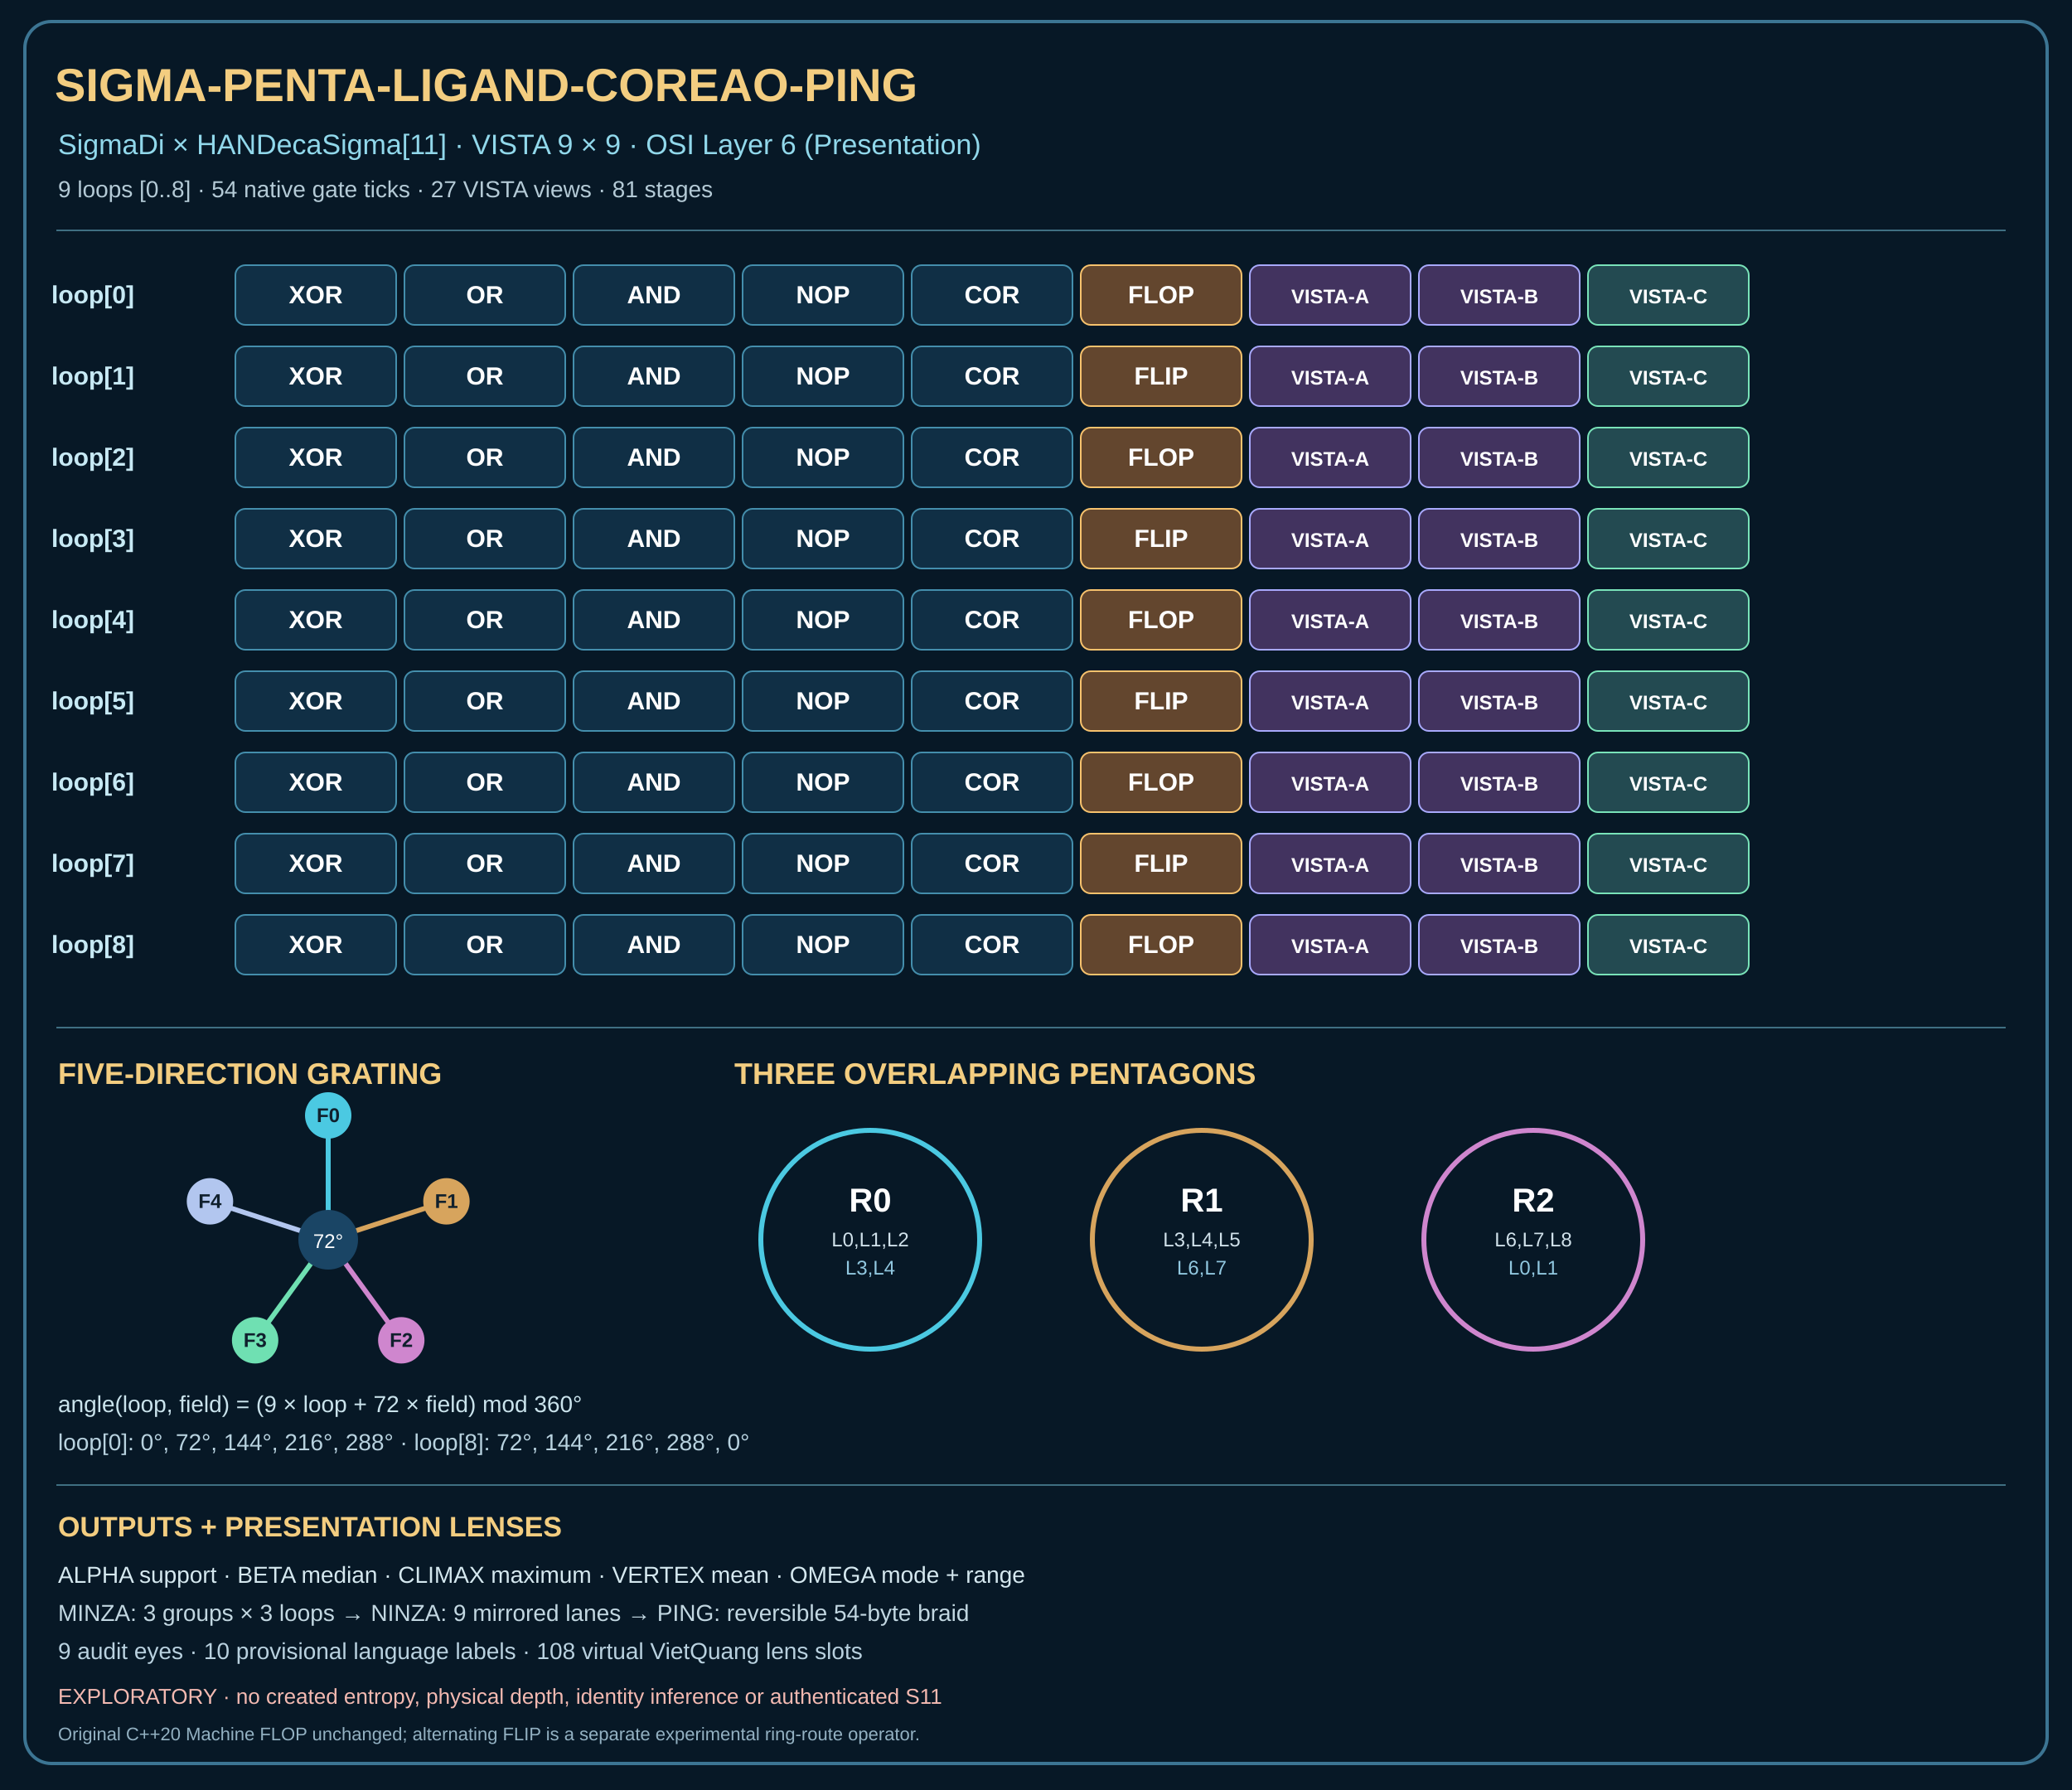
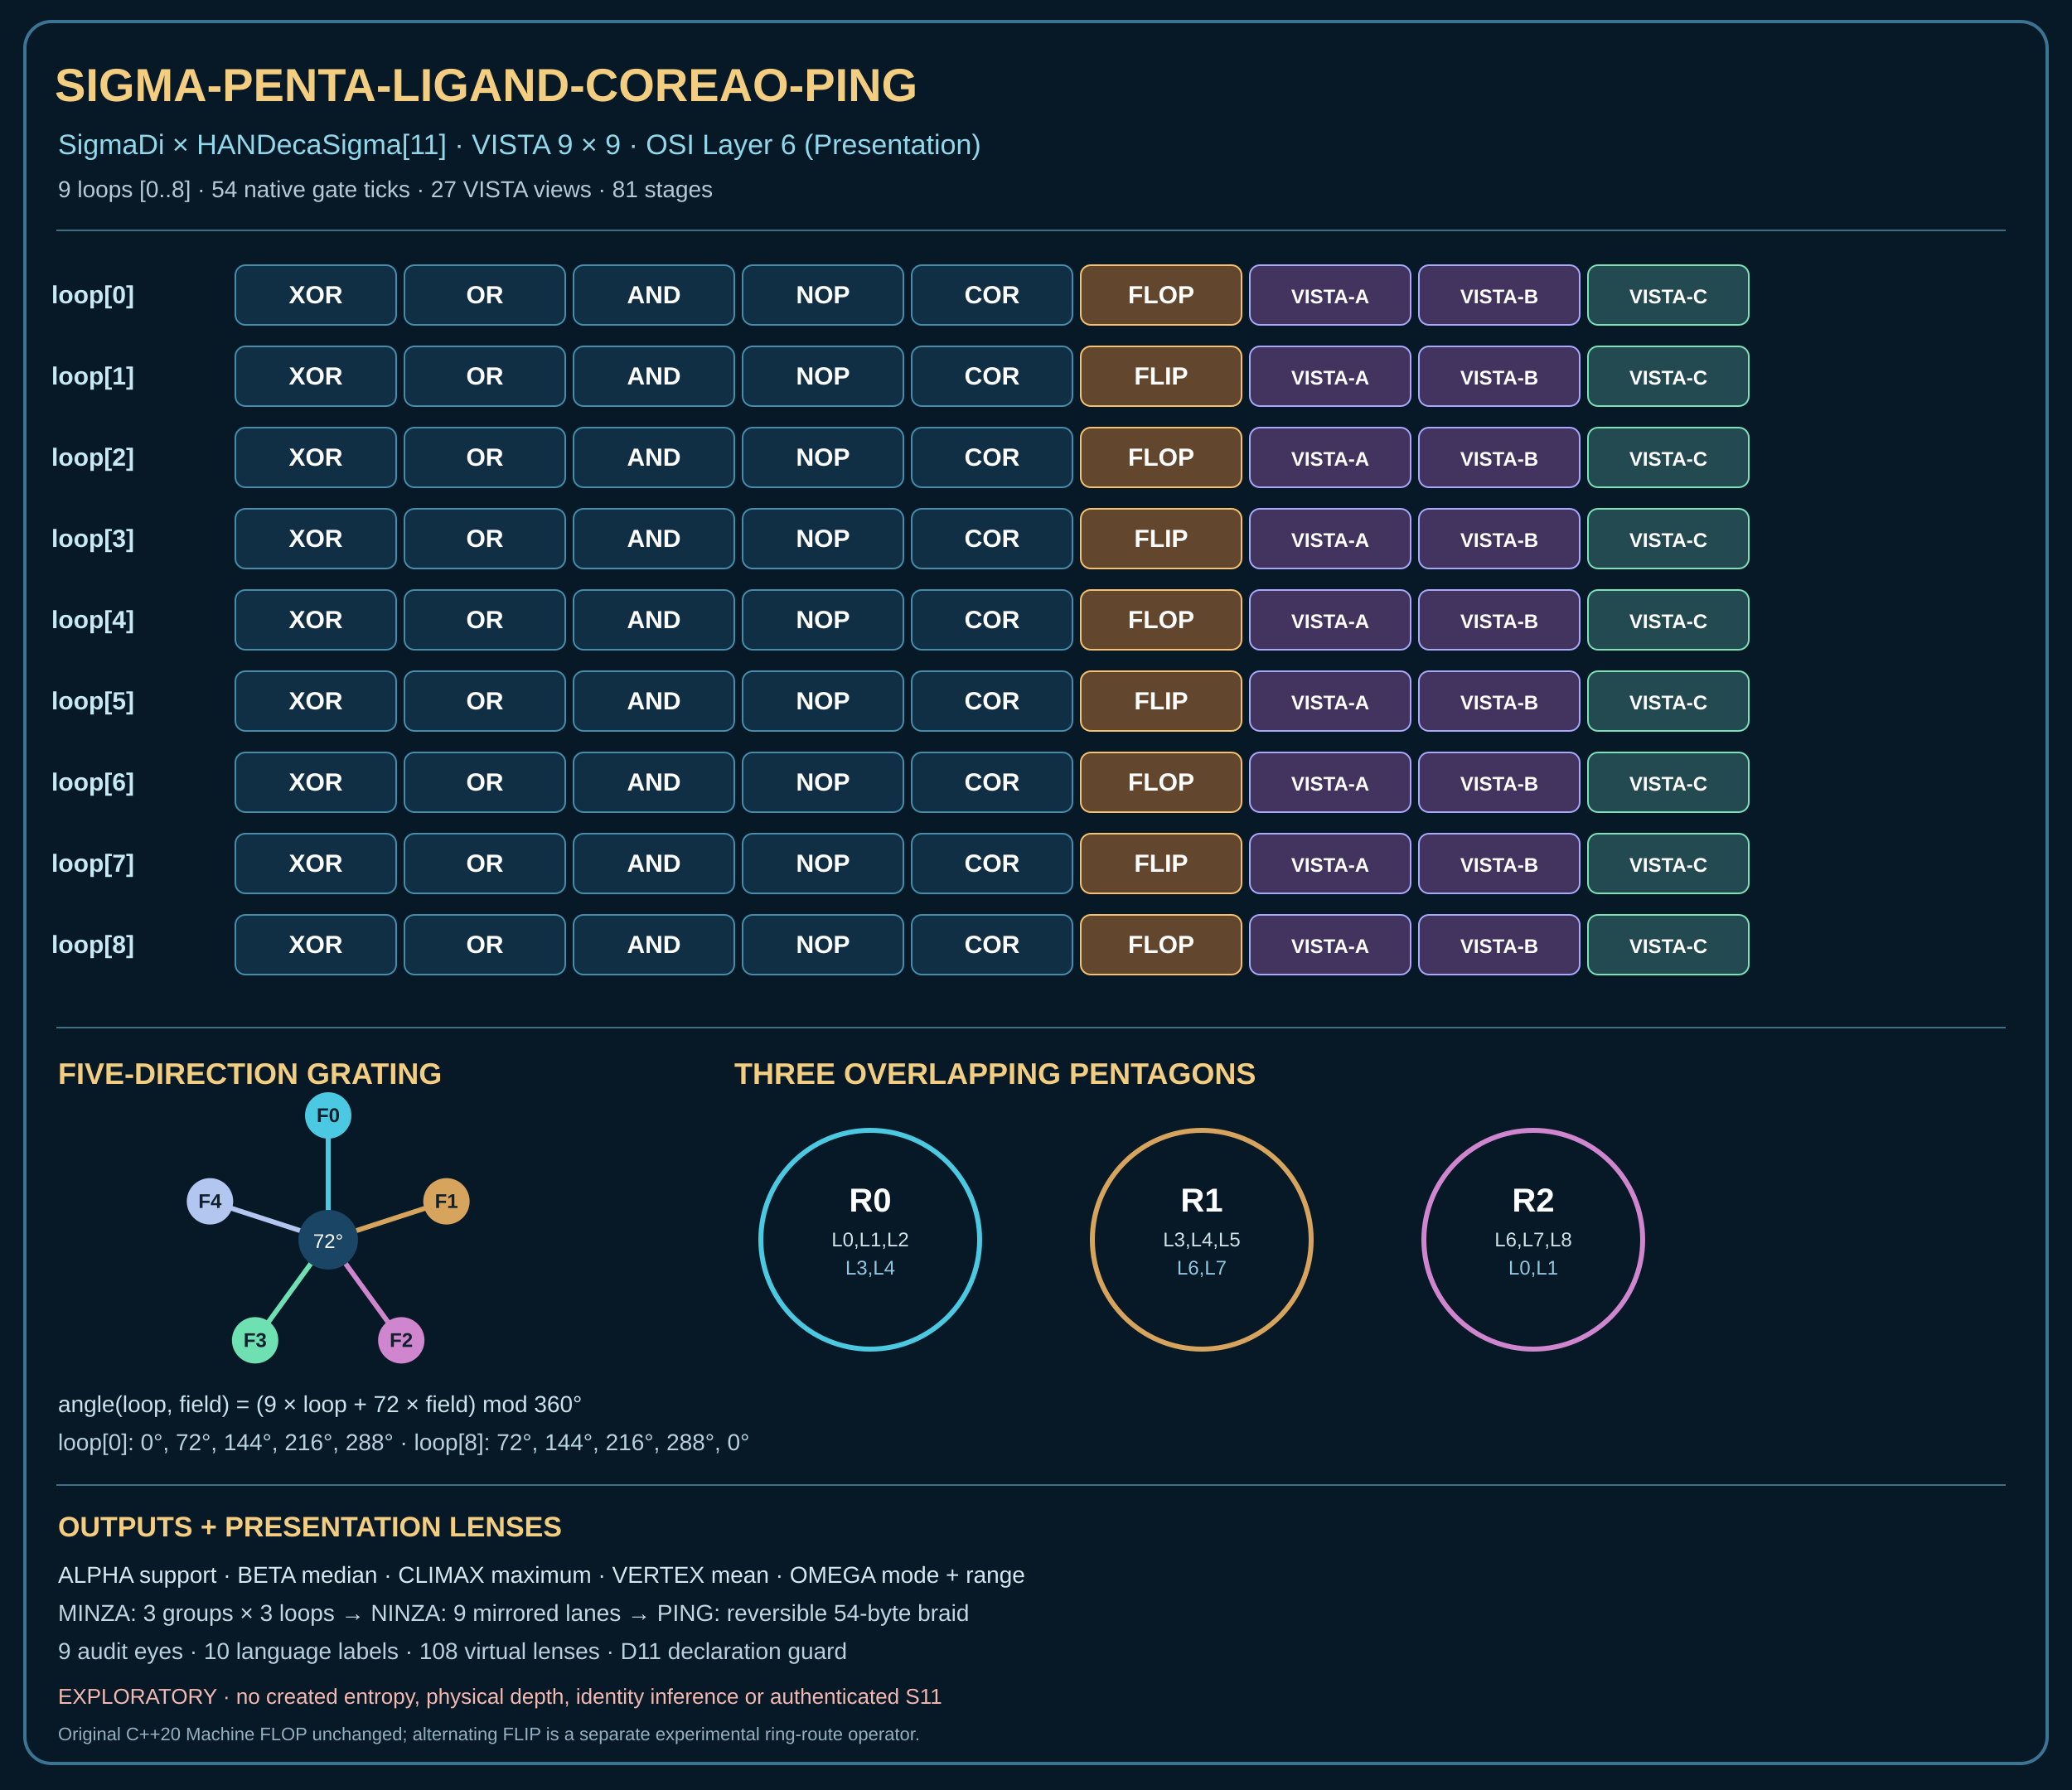
<svg xmlns="http://www.w3.org/2000/svg" width="1250" height="1080" viewBox="0 0 1250 1080" role="img" aria-labelledby="t d">
  <rect width="1250" height="1080" fill="#071826" />
  <rect x="15" y="13" width="1220" height="1051" rx="16" fill="none" stroke="#3C7593" stroke-width="2" />
  <g font-family="Arial,sans-serif">
    <text x="33" y="61" font-size="28" font-weight="bold" fill="#F3CD80">SIGMA-PENTA-LIGAND-COREAO-PING</text>
    <text x="35" y="93" font-size="17" fill="#91D8EB">SigmaDi × HANDecaSigma[11] · VISTA 9 × 9 · OSI Layer 6 (Presentation)</text>
    <text x="35" y="119" font-size="14" fill="#B4CAD6">9 loops [0..8] · 54 native gate ticks · 27 VISTA views · 81 stages</text>
    <path d="M34 139 H1210" stroke="#3F6F82" />
    <text x="31" y="183" font-size="15" fill="#C7E9F4" font-weight="bold">loop[0]</text>
    <rect x="142" y="160" width="97" height="36" rx="6" fill="#102F45" stroke="#448EAC" />
    <text x="190.5" y="183" font-size="15" fill="#FFFFFF" text-anchor="middle" font-weight="bold">XOR</text>
    <rect x="244" y="160" width="97" height="36" rx="6" fill="#102F45" stroke="#448EAC" />
    <text x="292.5" y="183" font-size="15" fill="#FFFFFF" text-anchor="middle" font-weight="bold">OR</text>
    <rect x="346" y="160" width="97" height="36" rx="6" fill="#102F45" stroke="#448EAC" />
    <text x="394.5" y="183" font-size="15" fill="#FFFFFF" text-anchor="middle" font-weight="bold">AND</text>
    <rect x="448" y="160" width="97" height="36" rx="6" fill="#102F45" stroke="#448EAC" />
    <text x="496.5" y="183" font-size="15" fill="#FFFFFF" text-anchor="middle" font-weight="bold">NOP</text>
    <rect x="550" y="160" width="97" height="36" rx="6" fill="#102F45" stroke="#448EAC" />
    <text x="598.5" y="183" font-size="15" fill="#FFFFFF" text-anchor="middle" font-weight="bold">COR</text>
    <rect x="652" y="160" width="97" height="36" rx="6" fill="#63462E" stroke="#F7C26D" />
    <text x="700.5" y="183" font-size="15" fill="#FFFFFF" text-anchor="middle" font-weight="bold">FLOP</text>
    <rect x="754" y="160" width="97" height="36" rx="6" fill="#42335F" stroke="#A8A9FC" />
    <text x="802.5" y="183" font-size="12" fill="#FFFFFF" text-anchor="middle" font-weight="bold">VISTA-A</text>
    <rect x="856" y="160" width="97" height="36" rx="6" fill="#42335F" stroke="#A8A9FC" />
    <text x="904.5" y="183" font-size="12" fill="#FFFFFF" text-anchor="middle" font-weight="bold">VISTA-B</text>
    <rect x="958" y="160" width="97" height="36" rx="6" fill="#234A51" stroke="#79E3B9" />
    <text x="1006.5" y="183" font-size="12" fill="#FFFFFF" text-anchor="middle" font-weight="bold">VISTA-C</text>
    <text x="31" y="232" font-size="15" fill="#C7E9F4" font-weight="bold">loop[1]</text>
    <rect x="142" y="209" width="97" height="36" rx="6" fill="#102F45" stroke="#448EAC" />
    <text x="190.5" y="232" font-size="15" fill="#FFFFFF" text-anchor="middle" font-weight="bold">XOR</text>
    <rect x="244" y="209" width="97" height="36" rx="6" fill="#102F45" stroke="#448EAC" />
    <text x="292.5" y="232" font-size="15" fill="#FFFFFF" text-anchor="middle" font-weight="bold">OR</text>
    <rect x="346" y="209" width="97" height="36" rx="6" fill="#102F45" stroke="#448EAC" />
    <text x="394.5" y="232" font-size="15" fill="#FFFFFF" text-anchor="middle" font-weight="bold">AND</text>
    <rect x="448" y="209" width="97" height="36" rx="6" fill="#102F45" stroke="#448EAC" />
    <text x="496.5" y="232" font-size="15" fill="#FFFFFF" text-anchor="middle" font-weight="bold">NOP</text>
    <rect x="550" y="209" width="97" height="36" rx="6" fill="#102F45" stroke="#448EAC" />
    <text x="598.5" y="232" font-size="15" fill="#FFFFFF" text-anchor="middle" font-weight="bold">COR</text>
    <rect x="652" y="209" width="97" height="36" rx="6" fill="#63462E" stroke="#F7C26D" />
    <text x="700.5" y="232" font-size="15" fill="#FFFFFF" text-anchor="middle" font-weight="bold">FLIP</text>
    <rect x="754" y="209" width="97" height="36" rx="6" fill="#42335F" stroke="#A8A9FC" />
    <text x="802.5" y="232" font-size="12" fill="#FFFFFF" text-anchor="middle" font-weight="bold">VISTA-A</text>
    <rect x="856" y="209" width="97" height="36" rx="6" fill="#42335F" stroke="#A8A9FC" />
    <text x="904.5" y="232" font-size="12" fill="#FFFFFF" text-anchor="middle" font-weight="bold">VISTA-B</text>
    <rect x="958" y="209" width="97" height="36" rx="6" fill="#234A51" stroke="#79E3B9" />
    <text x="1006.5" y="232" font-size="12" fill="#FFFFFF" text-anchor="middle" font-weight="bold">VISTA-C</text>
    <text x="31" y="281" font-size="15" fill="#C7E9F4" font-weight="bold">loop[2]</text>
    <rect x="142" y="258" width="97" height="36" rx="6" fill="#102F45" stroke="#448EAC" />
    <text x="190.5" y="281" font-size="15" fill="#FFFFFF" text-anchor="middle" font-weight="bold">XOR</text>
    <rect x="244" y="258" width="97" height="36" rx="6" fill="#102F45" stroke="#448EAC" />
    <text x="292.5" y="281" font-size="15" fill="#FFFFFF" text-anchor="middle" font-weight="bold">OR</text>
    <rect x="346" y="258" width="97" height="36" rx="6" fill="#102F45" stroke="#448EAC" />
    <text x="394.5" y="281" font-size="15" fill="#FFFFFF" text-anchor="middle" font-weight="bold">AND</text>
    <rect x="448" y="258" width="97" height="36" rx="6" fill="#102F45" stroke="#448EAC" />
    <text x="496.5" y="281" font-size="15" fill="#FFFFFF" text-anchor="middle" font-weight="bold">NOP</text>
    <rect x="550" y="258" width="97" height="36" rx="6" fill="#102F45" stroke="#448EAC" />
    <text x="598.5" y="281" font-size="15" fill="#FFFFFF" text-anchor="middle" font-weight="bold">COR</text>
    <rect x="652" y="258" width="97" height="36" rx="6" fill="#63462E" stroke="#F7C26D" />
    <text x="700.5" y="281" font-size="15" fill="#FFFFFF" text-anchor="middle" font-weight="bold">FLOP</text>
    <rect x="754" y="258" width="97" height="36" rx="6" fill="#42335F" stroke="#A8A9FC" />
    <text x="802.5" y="281" font-size="12" fill="#FFFFFF" text-anchor="middle" font-weight="bold">VISTA-A</text>
    <rect x="856" y="258" width="97" height="36" rx="6" fill="#42335F" stroke="#A8A9FC" />
    <text x="904.5" y="281" font-size="12" fill="#FFFFFF" text-anchor="middle" font-weight="bold">VISTA-B</text>
    <rect x="958" y="258" width="97" height="36" rx="6" fill="#234A51" stroke="#79E3B9" />
    <text x="1006.5" y="281" font-size="12" fill="#FFFFFF" text-anchor="middle" font-weight="bold">VISTA-C</text>
    <text x="31" y="330" font-size="15" fill="#C7E9F4" font-weight="bold">loop[3]</text>
    <rect x="142" y="307" width="97" height="36" rx="6" fill="#102F45" stroke="#448EAC" />
    <text x="190.5" y="330" font-size="15" fill="#FFFFFF" text-anchor="middle" font-weight="bold">XOR</text>
    <rect x="244" y="307" width="97" height="36" rx="6" fill="#102F45" stroke="#448EAC" />
    <text x="292.5" y="330" font-size="15" fill="#FFFFFF" text-anchor="middle" font-weight="bold">OR</text>
    <rect x="346" y="307" width="97" height="36" rx="6" fill="#102F45" stroke="#448EAC" />
    <text x="394.5" y="330" font-size="15" fill="#FFFFFF" text-anchor="middle" font-weight="bold">AND</text>
    <rect x="448" y="307" width="97" height="36" rx="6" fill="#102F45" stroke="#448EAC" />
    <text x="496.5" y="330" font-size="15" fill="#FFFFFF" text-anchor="middle" font-weight="bold">NOP</text>
    <rect x="550" y="307" width="97" height="36" rx="6" fill="#102F45" stroke="#448EAC" />
    <text x="598.5" y="330" font-size="15" fill="#FFFFFF" text-anchor="middle" font-weight="bold">COR</text>
    <rect x="652" y="307" width="97" height="36" rx="6" fill="#63462E" stroke="#F7C26D" />
    <text x="700.5" y="330" font-size="15" fill="#FFFFFF" text-anchor="middle" font-weight="bold">FLIP</text>
    <rect x="754" y="307" width="97" height="36" rx="6" fill="#42335F" stroke="#A8A9FC" />
    <text x="802.5" y="330" font-size="12" fill="#FFFFFF" text-anchor="middle" font-weight="bold">VISTA-A</text>
    <rect x="856" y="307" width="97" height="36" rx="6" fill="#42335F" stroke="#A8A9FC" />
    <text x="904.5" y="330" font-size="12" fill="#FFFFFF" text-anchor="middle" font-weight="bold">VISTA-B</text>
    <rect x="958" y="307" width="97" height="36" rx="6" fill="#234A51" stroke="#79E3B9" />
    <text x="1006.5" y="330" font-size="12" fill="#FFFFFF" text-anchor="middle" font-weight="bold">VISTA-C</text>
    <text x="31" y="379" font-size="15" fill="#C7E9F4" font-weight="bold">loop[4]</text>
    <rect x="142" y="356" width="97" height="36" rx="6" fill="#102F45" stroke="#448EAC" />
    <text x="190.5" y="379" font-size="15" fill="#FFFFFF" text-anchor="middle" font-weight="bold">XOR</text>
    <rect x="244" y="356" width="97" height="36" rx="6" fill="#102F45" stroke="#448EAC" />
    <text x="292.5" y="379" font-size="15" fill="#FFFFFF" text-anchor="middle" font-weight="bold">OR</text>
    <rect x="346" y="356" width="97" height="36" rx="6" fill="#102F45" stroke="#448EAC" />
    <text x="394.5" y="379" font-size="15" fill="#FFFFFF" text-anchor="middle" font-weight="bold">AND</text>
    <rect x="448" y="356" width="97" height="36" rx="6" fill="#102F45" stroke="#448EAC" />
    <text x="496.5" y="379" font-size="15" fill="#FFFFFF" text-anchor="middle" font-weight="bold">NOP</text>
    <rect x="550" y="356" width="97" height="36" rx="6" fill="#102F45" stroke="#448EAC" />
    <text x="598.5" y="379" font-size="15" fill="#FFFFFF" text-anchor="middle" font-weight="bold">COR</text>
    <rect x="652" y="356" width="97" height="36" rx="6" fill="#63462E" stroke="#F7C26D" />
    <text x="700.5" y="379" font-size="15" fill="#FFFFFF" text-anchor="middle" font-weight="bold">FLOP</text>
    <rect x="754" y="356" width="97" height="36" rx="6" fill="#42335F" stroke="#A8A9FC" />
    <text x="802.5" y="379" font-size="12" fill="#FFFFFF" text-anchor="middle" font-weight="bold">VISTA-A</text>
    <rect x="856" y="356" width="97" height="36" rx="6" fill="#42335F" stroke="#A8A9FC" />
    <text x="904.5" y="379" font-size="12" fill="#FFFFFF" text-anchor="middle" font-weight="bold">VISTA-B</text>
    <rect x="958" y="356" width="97" height="36" rx="6" fill="#234A51" stroke="#79E3B9" />
    <text x="1006.5" y="379" font-size="12" fill="#FFFFFF" text-anchor="middle" font-weight="bold">VISTA-C</text>
    <text x="31" y="428" font-size="15" fill="#C7E9F4" font-weight="bold">loop[5]</text>
    <rect x="142" y="405" width="97" height="36" rx="6" fill="#102F45" stroke="#448EAC" />
    <text x="190.5" y="428" font-size="15" fill="#FFFFFF" text-anchor="middle" font-weight="bold">XOR</text>
    <rect x="244" y="405" width="97" height="36" rx="6" fill="#102F45" stroke="#448EAC" />
    <text x="292.5" y="428" font-size="15" fill="#FFFFFF" text-anchor="middle" font-weight="bold">OR</text>
    <rect x="346" y="405" width="97" height="36" rx="6" fill="#102F45" stroke="#448EAC" />
    <text x="394.5" y="428" font-size="15" fill="#FFFFFF" text-anchor="middle" font-weight="bold">AND</text>
    <rect x="448" y="405" width="97" height="36" rx="6" fill="#102F45" stroke="#448EAC" />
    <text x="496.5" y="428" font-size="15" fill="#FFFFFF" text-anchor="middle" font-weight="bold">NOP</text>
    <rect x="550" y="405" width="97" height="36" rx="6" fill="#102F45" stroke="#448EAC" />
    <text x="598.5" y="428" font-size="15" fill="#FFFFFF" text-anchor="middle" font-weight="bold">COR</text>
    <rect x="652" y="405" width="97" height="36" rx="6" fill="#63462E" stroke="#F7C26D" />
    <text x="700.5" y="428" font-size="15" fill="#FFFFFF" text-anchor="middle" font-weight="bold">FLIP</text>
    <rect x="754" y="405" width="97" height="36" rx="6" fill="#42335F" stroke="#A8A9FC" />
    <text x="802.5" y="428" font-size="12" fill="#FFFFFF" text-anchor="middle" font-weight="bold">VISTA-A</text>
    <rect x="856" y="405" width="97" height="36" rx="6" fill="#42335F" stroke="#A8A9FC" />
    <text x="904.5" y="428" font-size="12" fill="#FFFFFF" text-anchor="middle" font-weight="bold">VISTA-B</text>
    <rect x="958" y="405" width="97" height="36" rx="6" fill="#234A51" stroke="#79E3B9" />
    <text x="1006.5" y="428" font-size="12" fill="#FFFFFF" text-anchor="middle" font-weight="bold">VISTA-C</text>
    <text x="31" y="477" font-size="15" fill="#C7E9F4" font-weight="bold">loop[6]</text>
    <rect x="142" y="454" width="97" height="36" rx="6" fill="#102F45" stroke="#448EAC" />
    <text x="190.5" y="477" font-size="15" fill="#FFFFFF" text-anchor="middle" font-weight="bold">XOR</text>
    <rect x="244" y="454" width="97" height="36" rx="6" fill="#102F45" stroke="#448EAC" />
    <text x="292.5" y="477" font-size="15" fill="#FFFFFF" text-anchor="middle" font-weight="bold">OR</text>
    <rect x="346" y="454" width="97" height="36" rx="6" fill="#102F45" stroke="#448EAC" />
    <text x="394.5" y="477" font-size="15" fill="#FFFFFF" text-anchor="middle" font-weight="bold">AND</text>
    <rect x="448" y="454" width="97" height="36" rx="6" fill="#102F45" stroke="#448EAC" />
    <text x="496.5" y="477" font-size="15" fill="#FFFFFF" text-anchor="middle" font-weight="bold">NOP</text>
    <rect x="550" y="454" width="97" height="36" rx="6" fill="#102F45" stroke="#448EAC" />
    <text x="598.5" y="477" font-size="15" fill="#FFFFFF" text-anchor="middle" font-weight="bold">COR</text>
    <rect x="652" y="454" width="97" height="36" rx="6" fill="#63462E" stroke="#F7C26D" />
    <text x="700.5" y="477" font-size="15" fill="#FFFFFF" text-anchor="middle" font-weight="bold">FLOP</text>
    <rect x="754" y="454" width="97" height="36" rx="6" fill="#42335F" stroke="#A8A9FC" />
    <text x="802.5" y="477" font-size="12" fill="#FFFFFF" text-anchor="middle" font-weight="bold">VISTA-A</text>
    <rect x="856" y="454" width="97" height="36" rx="6" fill="#42335F" stroke="#A8A9FC" />
    <text x="904.5" y="477" font-size="12" fill="#FFFFFF" text-anchor="middle" font-weight="bold">VISTA-B</text>
    <rect x="958" y="454" width="97" height="36" rx="6" fill="#234A51" stroke="#79E3B9" />
    <text x="1006.5" y="477" font-size="12" fill="#FFFFFF" text-anchor="middle" font-weight="bold">VISTA-C</text>
    <text x="31" y="526" font-size="15" fill="#C7E9F4" font-weight="bold">loop[7]</text>
    <rect x="142" y="503" width="97" height="36" rx="6" fill="#102F45" stroke="#448EAC" />
    <text x="190.5" y="526" font-size="15" fill="#FFFFFF" text-anchor="middle" font-weight="bold">XOR</text>
    <rect x="244" y="503" width="97" height="36" rx="6" fill="#102F45" stroke="#448EAC" />
    <text x="292.5" y="526" font-size="15" fill="#FFFFFF" text-anchor="middle" font-weight="bold">OR</text>
    <rect x="346" y="503" width="97" height="36" rx="6" fill="#102F45" stroke="#448EAC" />
    <text x="394.5" y="526" font-size="15" fill="#FFFFFF" text-anchor="middle" font-weight="bold">AND</text>
    <rect x="448" y="503" width="97" height="36" rx="6" fill="#102F45" stroke="#448EAC" />
    <text x="496.5" y="526" font-size="15" fill="#FFFFFF" text-anchor="middle" font-weight="bold">NOP</text>
    <rect x="550" y="503" width="97" height="36" rx="6" fill="#102F45" stroke="#448EAC" />
    <text x="598.5" y="526" font-size="15" fill="#FFFFFF" text-anchor="middle" font-weight="bold">COR</text>
    <rect x="652" y="503" width="97" height="36" rx="6" fill="#63462E" stroke="#F7C26D" />
    <text x="700.5" y="526" font-size="15" fill="#FFFFFF" text-anchor="middle" font-weight="bold">FLIP</text>
    <rect x="754" y="503" width="97" height="36" rx="6" fill="#42335F" stroke="#A8A9FC" />
    <text x="802.5" y="526" font-size="12" fill="#FFFFFF" text-anchor="middle" font-weight="bold">VISTA-A</text>
    <rect x="856" y="503" width="97" height="36" rx="6" fill="#42335F" stroke="#A8A9FC" />
    <text x="904.5" y="526" font-size="12" fill="#FFFFFF" text-anchor="middle" font-weight="bold">VISTA-B</text>
    <rect x="958" y="503" width="97" height="36" rx="6" fill="#234A51" stroke="#79E3B9" />
    <text x="1006.5" y="526" font-size="12" fill="#FFFFFF" text-anchor="middle" font-weight="bold">VISTA-C</text>
    <text x="31" y="575" font-size="15" fill="#C7E9F4" font-weight="bold">loop[8]</text>
    <rect x="142" y="552" width="97" height="36" rx="6" fill="#102F45" stroke="#448EAC" />
    <text x="190.5" y="575" font-size="15" fill="#FFFFFF" text-anchor="middle" font-weight="bold">XOR</text>
    <rect x="244" y="552" width="97" height="36" rx="6" fill="#102F45" stroke="#448EAC" />
    <text x="292.5" y="575" font-size="15" fill="#FFFFFF" text-anchor="middle" font-weight="bold">OR</text>
    <rect x="346" y="552" width="97" height="36" rx="6" fill="#102F45" stroke="#448EAC" />
    <text x="394.5" y="575" font-size="15" fill="#FFFFFF" text-anchor="middle" font-weight="bold">AND</text>
    <rect x="448" y="552" width="97" height="36" rx="6" fill="#102F45" stroke="#448EAC" />
    <text x="496.5" y="575" font-size="15" fill="#FFFFFF" text-anchor="middle" font-weight="bold">NOP</text>
    <rect x="550" y="552" width="97" height="36" rx="6" fill="#102F45" stroke="#448EAC" />
    <text x="598.5" y="575" font-size="15" fill="#FFFFFF" text-anchor="middle" font-weight="bold">COR</text>
    <rect x="652" y="552" width="97" height="36" rx="6" fill="#63462E" stroke="#F7C26D" />
    <text x="700.5" y="575" font-size="15" fill="#FFFFFF" text-anchor="middle" font-weight="bold">FLOP</text>
    <rect x="754" y="552" width="97" height="36" rx="6" fill="#42335F" stroke="#A8A9FC" />
    <text x="802.5" y="575" font-size="12" fill="#FFFFFF" text-anchor="middle" font-weight="bold">VISTA-A</text>
    <rect x="856" y="552" width="97" height="36" rx="6" fill="#42335F" stroke="#A8A9FC" />
    <text x="904.5" y="575" font-size="12" fill="#FFFFFF" text-anchor="middle" font-weight="bold">VISTA-B</text>
    <rect x="958" y="552" width="97" height="36" rx="6" fill="#234A51" stroke="#79E3B9" />
    <text x="1006.5" y="575" font-size="12" fill="#FFFFFF" text-anchor="middle" font-weight="bold">VISTA-C</text>
    <path d="M34 620 H1210" stroke="#3F6F82" />
    <text x="35" y="654" font-size="18" font-weight="bold" fill="#F3CD80">FIVE-DIRECTION GRATING</text>
    <text x="443" y="654" font-size="18" font-weight="bold" fill="#F3CD80">THREE OVERLAPPING PENTAGONS</text>
    <line x1="198" y1="748" x2="198" y2="673" stroke="#4BC9E2" stroke-width="3" />
    <circle cx="198" cy="673" r="14" fill="#4BC9E2" />
    <text x="198" y="677" text-anchor="middle" fill="#10202D" font-size="12" font-weight="bold">F0</text>
    <line x1="198" y1="748" x2="269.329" y2="724.824" stroke="#D7A45D" stroke-width="3" />
    <circle cx="269.329" cy="724.824" r="14" fill="#D7A45D" />
    <text x="269.329" y="728.824" text-anchor="middle" fill="#10202D" font-size="12" font-weight="bold">F1</text>
    <line x1="198" y1="748" x2="242.084" y2="808.676" stroke="#CF86CE" stroke-width="3" />
    <circle cx="242.084" cy="808.676" r="14" fill="#CF86CE" />
    <text x="242.084" y="812.676" text-anchor="middle" fill="#10202D" font-size="12" font-weight="bold">F2</text>
    <line x1="198" y1="748" x2="153.916" y2="808.676" stroke="#6FE0B2" stroke-width="3" />
    <circle cx="153.916" cy="808.676" r="14" fill="#6FE0B2" />
    <text x="153.916" y="812.676" text-anchor="middle" fill="#10202D" font-size="12" font-weight="bold">F3</text>
    <line x1="198" y1="748" x2="126.671" y2="724.824" stroke="#B2C6EF" stroke-width="3" />
    <circle cx="126.671" cy="724.824" r="14" fill="#B2C6EF" />
    <text x="126.671" y="728.824" text-anchor="middle" fill="#10202D" font-size="12" font-weight="bold">F4</text>
    <circle cx="198" cy="748" r="18" fill="#1A4565" />
    <text x="198" y="753" text-anchor="middle" font-size="12" fill="white">72°</text>
    <circle cx="525" cy="748" r="66" fill="none" stroke="#4BC9E2" stroke-width="3" />
    <text x="525" y="731" text-anchor="middle" fill="white" font-size="20" font-weight="bold">R0</text>
    <text x="525" y="752" text-anchor="middle" fill="#D0E1EA" font-size="12">L0,L1,L2</text>
    <text x="525" y="769" text-anchor="middle" fill="#91C8E0" font-size="12">L3,L4</text>
    <circle cx="725" cy="748" r="66" fill="none" stroke="#D7A45D" stroke-width="3" />
    <text x="725" y="731" text-anchor="middle" fill="white" font-size="20" font-weight="bold">R1</text>
    <text x="725" y="752" text-anchor="middle" fill="#D0E1EA" font-size="12">L3,L4,L5</text>
    <text x="725" y="769" text-anchor="middle" fill="#91C8E0" font-size="12">L6,L7</text>
    <circle cx="925" cy="748" r="66" fill="none" stroke="#CF86CE" stroke-width="3" />
    <text x="925" y="731" text-anchor="middle" fill="white" font-size="20" font-weight="bold">R2</text>
    <text x="925" y="752" text-anchor="middle" fill="#D0E1EA" font-size="12">L6,L7,L8</text>
    <text x="925" y="769" text-anchor="middle" fill="#91C8E0" font-size="12">L0,L1</text>
    <text x="35" y="852" fill="#CAE3EC" font-size="14">angle(loop, field) = (9 × loop + 72 × field) mod 360°</text>
    <text x="35" y="875" fill="#B8D2DF" font-size="14">loop[0]: 0°, 72°, 144°, 216°, 288°   ·   loop[8]: 72°, 144°, 216°, 288°, 0°</text>
    <path d="M34 896 H1210" stroke="#3F6F82" />
    <text x="35" y="927" fill="#F3CD80" font-size="17" font-weight="bold">OUTPUTS + PRESENTATION LENSES</text>
    <text x="35" y="955" fill="#D5E8EF" font-size="14">ALPHA support · BETA median · CLIMAX maximum · VERTEX mean · OMEGA mode + range</text>
    <text x="35" y="978" fill="#C2D7E1" font-size="14">MINZA: 3 groups × 3 loops → NINZA: 9 mirrored lanes → PING: reversible 54-byte braid</text>
-     <text x="35" y="1001" fill="#B9D1DF" font-size="14">9 audit eyes · 10 provisional language labels · 108 virtual VietQuang lens slots</text>
+     <text x="35" y="1001" fill="#B9D1DF" font-size="14">9 audit eyes · 10 language labels · 108 virtual lenses · D11 declaration guard</text>
    <text x="35" y="1028" fill="#F3B9B1" font-size="13">EXPLORATORY · no created entropy, physical depth, identity inference or authenticated S11</text>
    <text x="35" y="1050" fill="#93B1C2" font-size="11">Original C++20 Machine FLOP unchanged; alternating FLIP is a separate experimental ring-route operator.</text>
  </g>
</svg>
